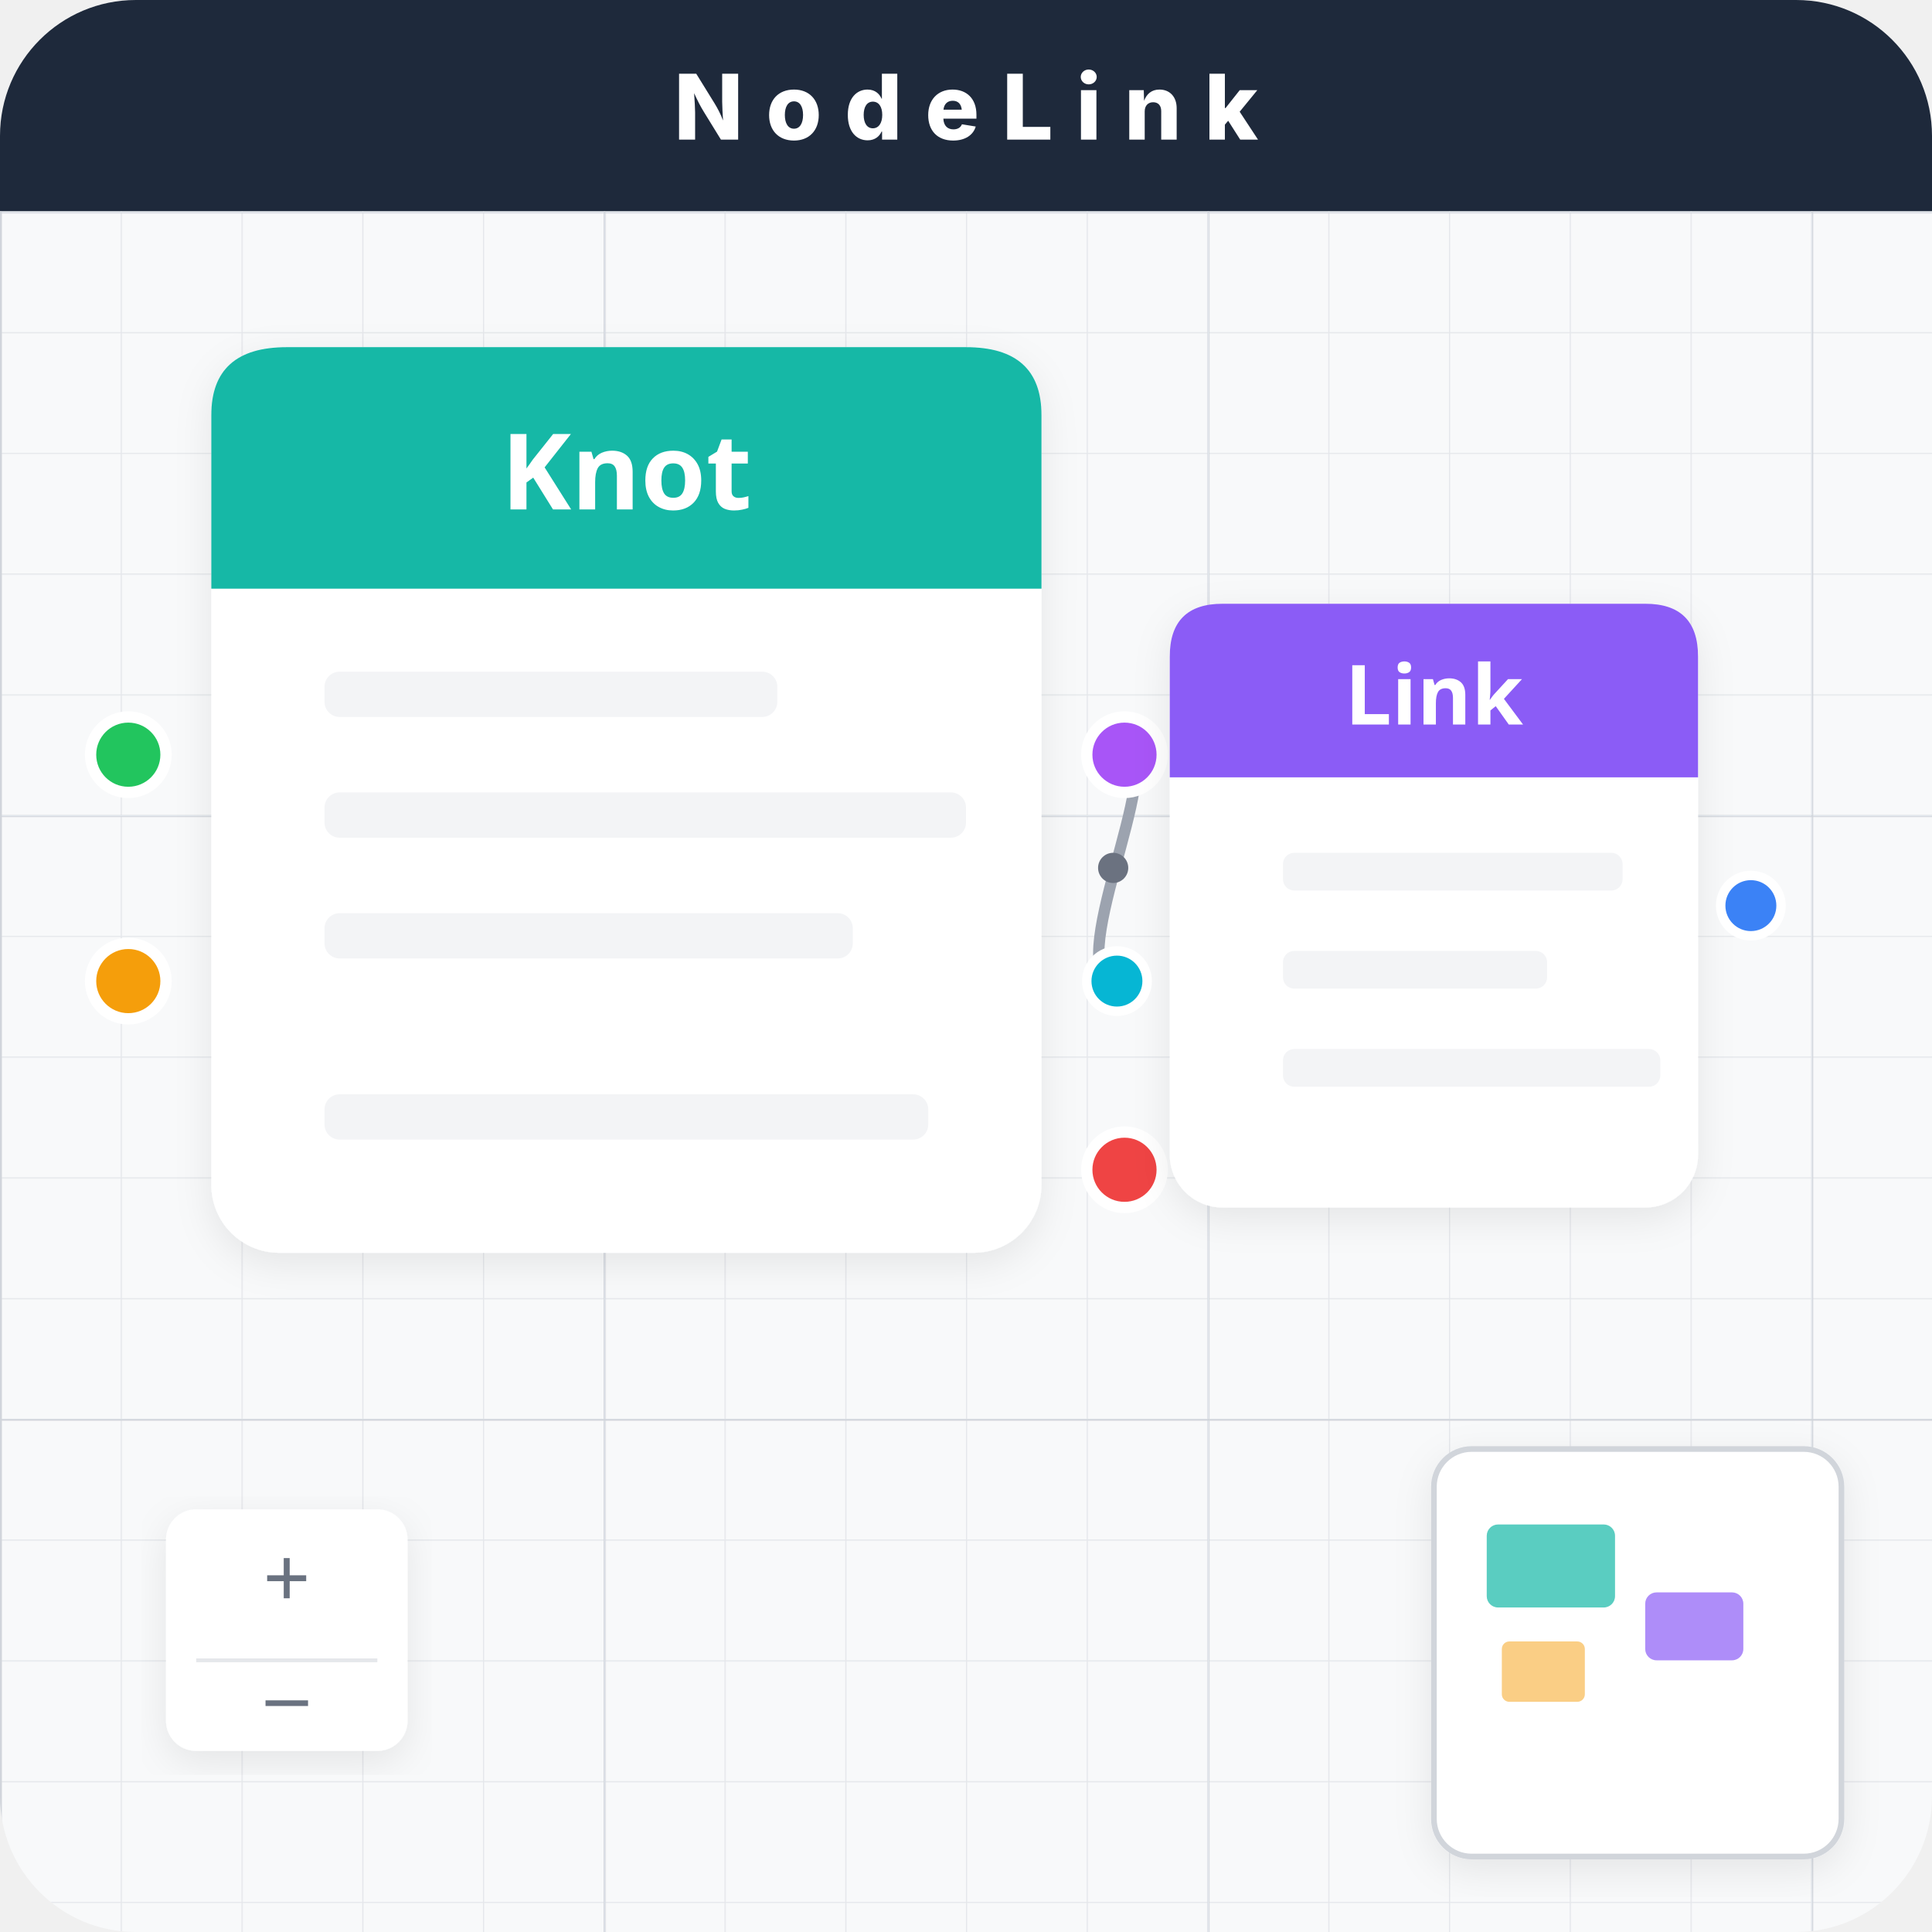
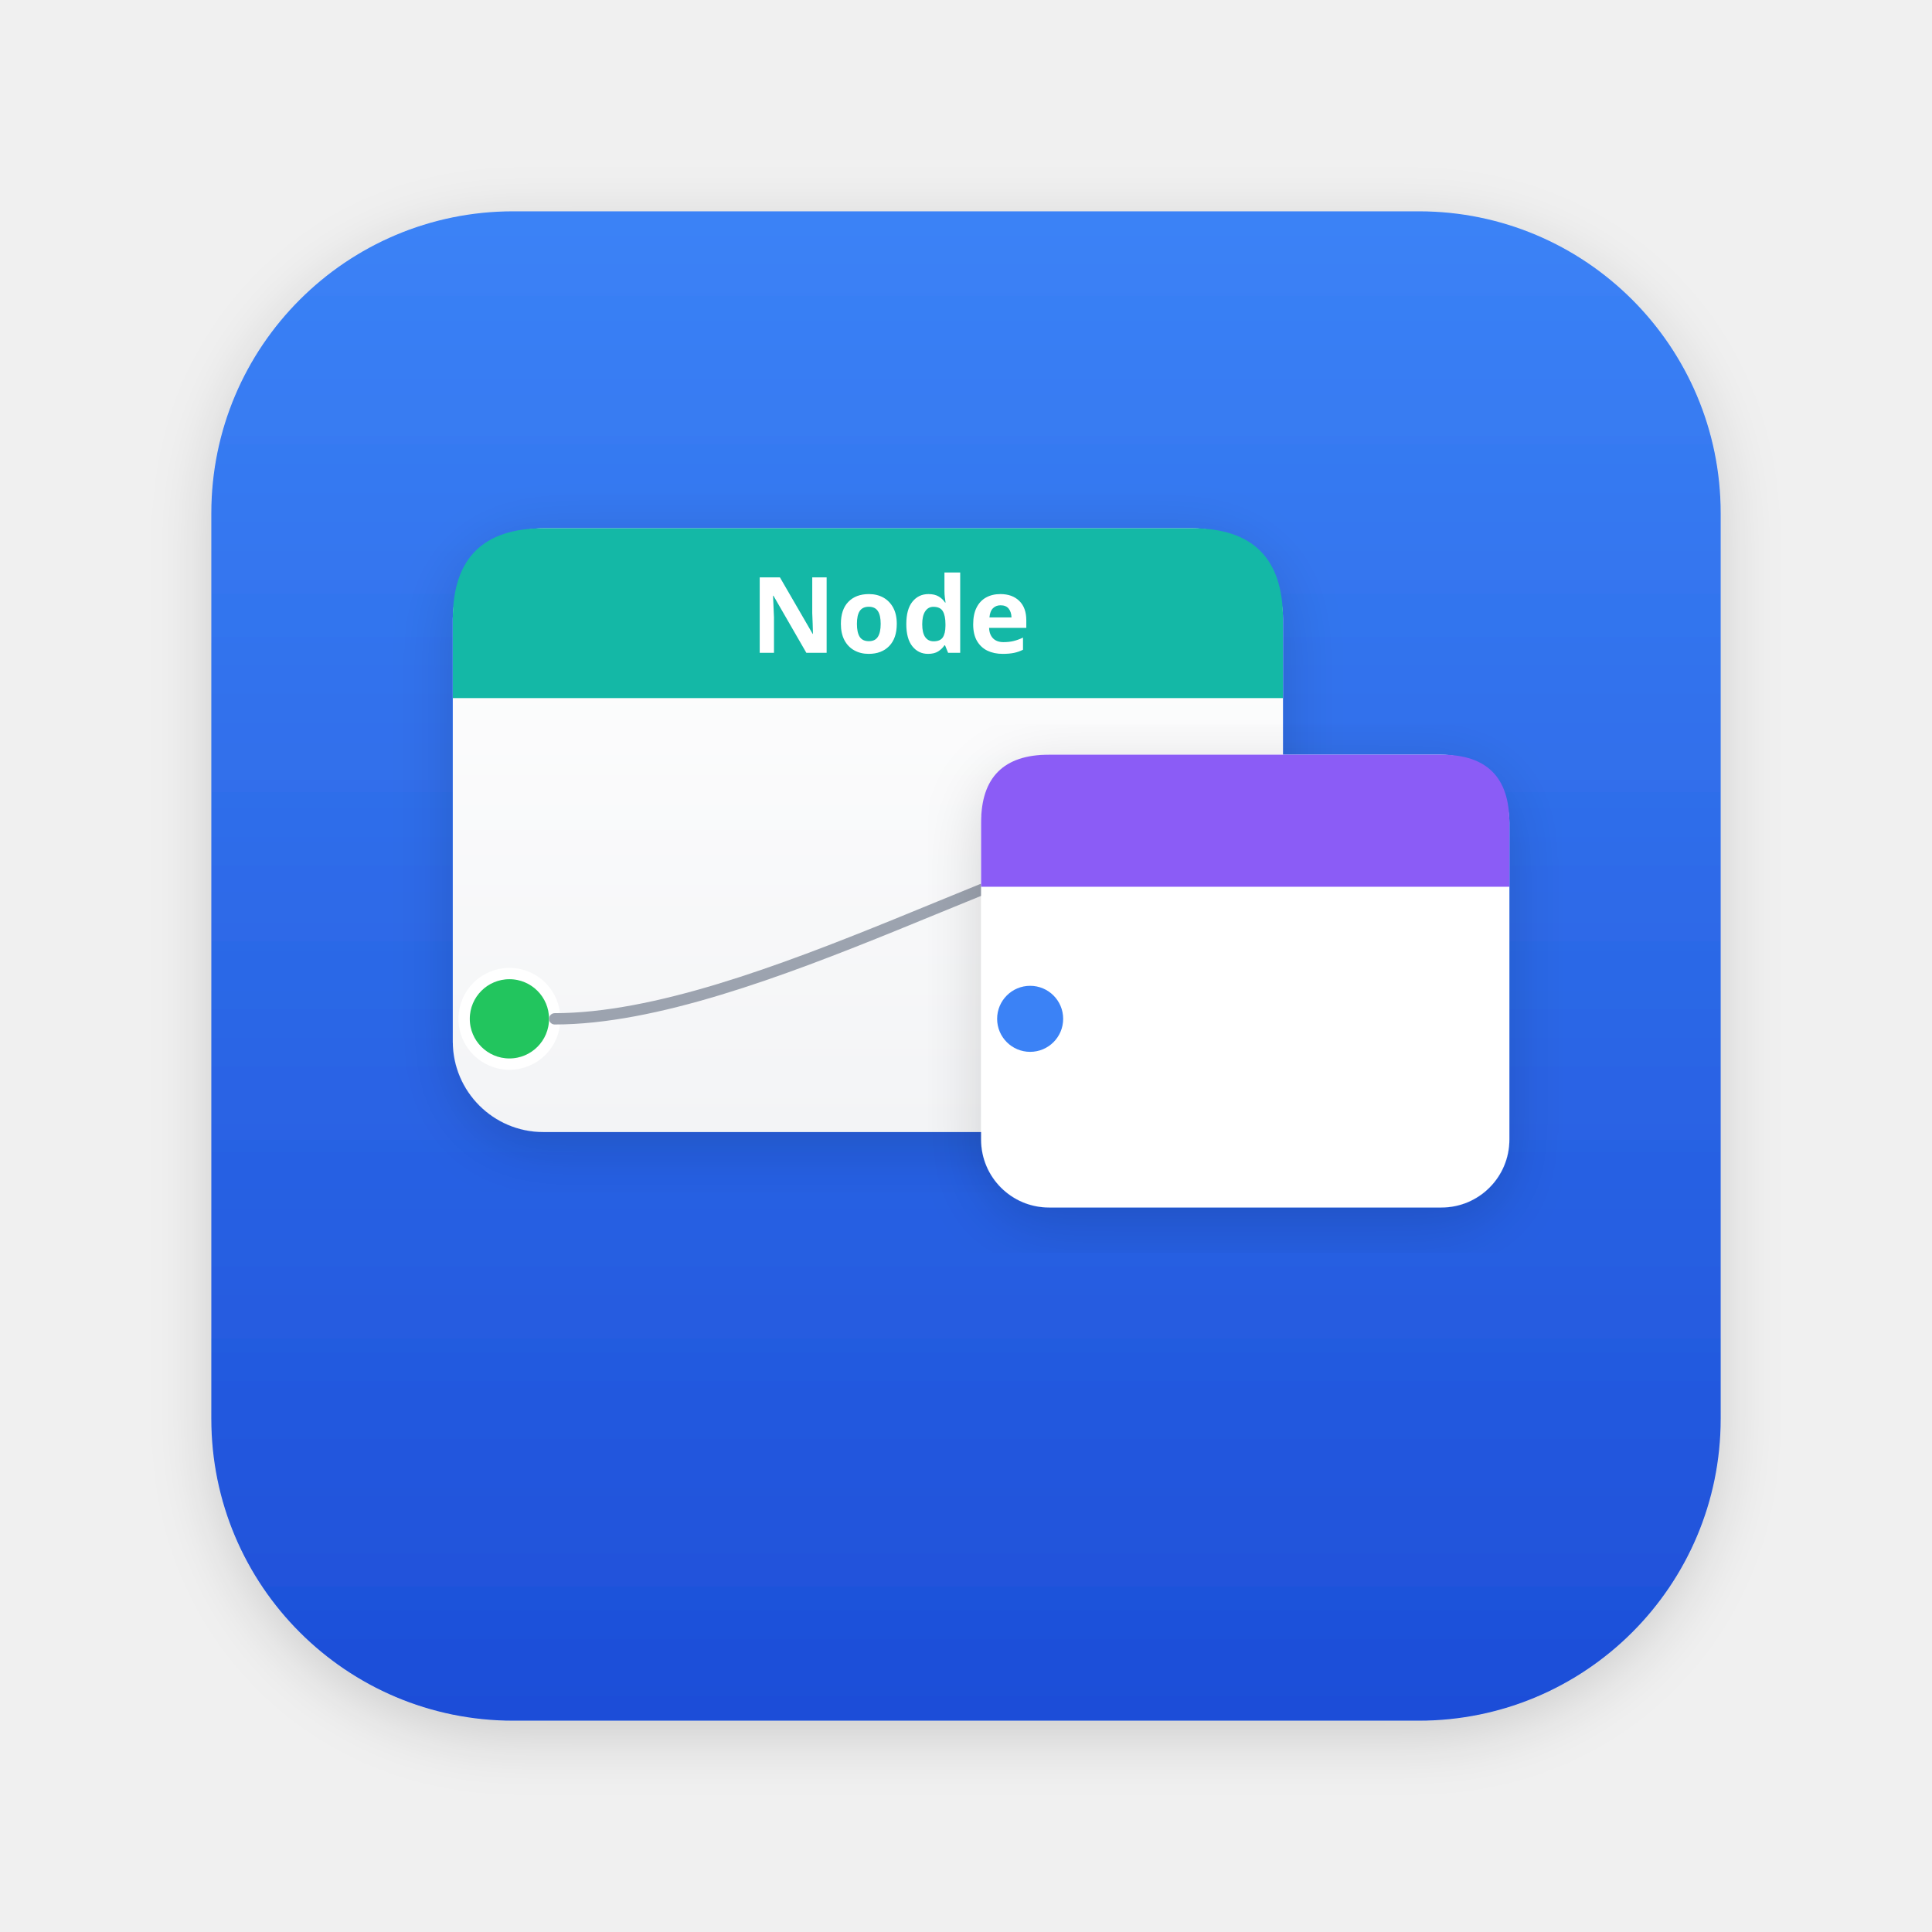
<svg xmlns="http://www.w3.org/2000/svg" viewBox="0 0 512 512">
  <defs>
-     <filter id="card">
-       <feDropShadow dx="0" dy="3" stdDeviation="5" flood-color="#000" flood-opacity="0.08" />
+     <linearGradient id="bg" x1="0" y1="0" x2="0" y2="1">
+       <stop offset="0%" stop-color="#3B82F6" />
+       <stop offset="100%" stop-color="#1D4ED8" />
+     </linearGradient>
+     <linearGradient id="card" x1="0" y1="0" x2="0" y2="1">
+       <stop offset="0%" stop-color="#FFFFFF" />
+       <stop offset="100%" stop-color="#F3F4F6" />
+     </linearGradient>
+     <filter id="shadow">
+       <feDropShadow dx="0" dy="4" stdDeviation="8" flood-opacity="0.15" />
    </filter>
-     <clipPath id="rounded">
-       <rect width="512" height="512" rx="36" />
-     </clipPath>
  </defs>
-   <g clip-path="url(#rounded)">
-     <rect width="512" height="512" fill="#F8F9FA" />
-     <rect x="0" y="0" width="512" height="56" fill="#1E293B" />
-     <text x="256" y="37" font-family="system-ui,-apple-system,sans-serif" font-size="24" font-weight="800" fill="#FFFFFF" text-anchor="middle" letter-spacing="6">NodeLink</text>
-     <pattern id="g1" width="32" height="32" patternUnits="userSpaceOnUse" y="56">
-       <path d="M 32 0 L 0 0 0 32" fill="none" stroke="#E5E7EB" stroke-width="0.6" />
-     </pattern>
-     <rect width="512" height="456" y="56" fill="url(#g1)" />
-     <pattern id="g2" width="160" height="160" patternUnits="userSpaceOnUse" y="56">
-       <path d="M 160 0 L 0 0 0 160" fill="none" stroke="#D1D5DB" stroke-width="1" />
-     </pattern>
-     <rect width="512" height="456" y="56" fill="url(#g2)" />
-     <rect x="380" y="384" width="108" height="108" rx="10" fill="#FFFFFF" stroke="#D1D5DB" stroke-width="1.5" filter="url(#card)" />
-     <rect x="394" y="404" width="34" height="22" rx="3" fill="#14B8A6" opacity="0.7" />
-     <rect x="436" y="422" width="26" height="18" rx="3" fill="#8B5CF6" opacity="0.7" />
-     <rect x="398" y="435" width="22" height="16" rx="2" fill="#F59E0B" opacity="0.5" />
-     <g filter="url(#card)">
-       <rect x="44" y="400" width="64" height="64" rx="8" fill="#FFFFFF" />
-       <text x="76" y="426" font-family="system-ui,sans-serif" font-size="22" fill="#6B7280" text-anchor="middle">+</text>
-       <line x1="52" y1="440" x2="100" y2="440" stroke="#E5E7EB" stroke-width="1" />
-       <text x="76" y="457" font-family="system-ui,sans-serif" font-size="18" fill="#6B7280" text-anchor="middle">−</text>
-     </g>
-     <path d="M 298 200 C 310 200, 280 260, 296 260" fill="none" stroke="#9CA3AF" stroke-width="3" stroke-linecap="round" />
-     <circle cx="295" cy="230" r="4" fill="#6B7280" />
-     <g filter="url(#card)">
-       <rect x="56" y="92" width="220" height="240" rx="18" fill="#FFFFFF" />
-       <path d="M56 110 Q56 92 76 92 L256 92 Q276 92 276 110 L276 156 L56 156 Z" fill="#14B8A6" />
-     </g>
-     <circle cx="34" cy="200" r="10" fill="#22C55E" stroke="#FFFFFF" stroke-width="3" />
-     <circle cx="34" cy="260" r="10" fill="#F59E0B" stroke="#FFFFFF" stroke-width="3" />
-     <circle cx="298" cy="200" r="10" fill="#A855F7" stroke="#FFFFFF" stroke-width="3" />
-     <circle cx="298" cy="310" r="10" fill="#EF4444" stroke="#FFFFFF" stroke-width="3" />
-     <text x="166" y="135" font-family="system-ui,sans-serif" font-size="28" font-weight="700" fill="#FFFFFF" text-anchor="middle">Knot</text>
-     <rect x="86" y="178" width="120" height="12" rx="4" fill="#F3F4F6" />
-     <rect x="86" y="210" width="170" height="12" rx="4" fill="#F3F4F6" />
-     <rect x="86" y="242" width="140" height="12" rx="4" fill="#F3F4F6" />
-     <rect x="86" y="290" width="160" height="12" rx="4" fill="#F3F4F6" />
-     <g filter="url(#card)">
-       <rect x="310" y="160" width="140" height="160" rx="14" fill="#FFFFFF" />
-       <path d="M310 174 Q310 160 324 160 L436 160 Q450 160 450 174 L450 206 L310 206 Z" fill="#8B5CF6" />
-     </g>
-     <circle cx="296" cy="260" r="8" fill="#06B6D4" stroke="#FFFFFF" stroke-width="2.5" />
-     <circle cx="464" cy="240" r="8" fill="#3B82F6" stroke="#FFFFFF" stroke-width="2.5" />
-     <text x="380" y="192" font-family="system-ui,sans-serif" font-size="22" font-weight="700" fill="#FFFFFF" text-anchor="middle">Link</text>
-     <rect x="340" y="226" width="90" height="10" rx="3" fill="#F3F4F6" />
-     <rect x="340" y="252" width="70" height="10" rx="3" fill="#F3F4F6" />
-     <rect x="340" y="278" width="100" height="10" rx="3" fill="#F3F4F6" />
-   </g>
+   <rect x="56" y="56" width="400" height="400" rx="80" fill="url(#bg)" filter="url(#shadow)" />
+   <rect x="120" y="140" width="220" height="160" rx="24" fill="url(#card)" filter="url(#shadow)" />
+   <path d="M120 164 Q120 140 144 140 L316 140 Q340 140 340 164 L340 185 L120 185 Z" fill="#14B8A6" />
+   <circle cx="135" cy="270" r="12" fill="#22C55E" stroke="#FFFFFF" stroke-width="3" />
+   <circle cx="325" cy="220" r="12" fill="#A855F7" stroke="#FFFFFF" stroke-width="3" />
+   <path d="M 147 270 C 200 270, 280 220, 313 220" fill="none" stroke="#9CA3AF" stroke-width="3" stroke-linecap="round" />
+   <rect x="260" y="200" width="140" height="120" rx="18" fill="#FFFFFF" filter="url(#shadow)" />
+   <path d="M260 218 Q260 200 278 200 L382 200 Q400 200 400 218 L400 235 L260 235 Z" fill="#8B5CF6" />
+   <circle cx="273" cy="270" r="10" fill="#3B82F6" stroke="#FFFFFF" stroke-width="2.5" />
+   <text x="236" y="173" font-family="system-ui,sans-serif" font-size="28" font-weight="700" fill="#FFFFFF" text-anchor="middle">Node</text>
</svg>
